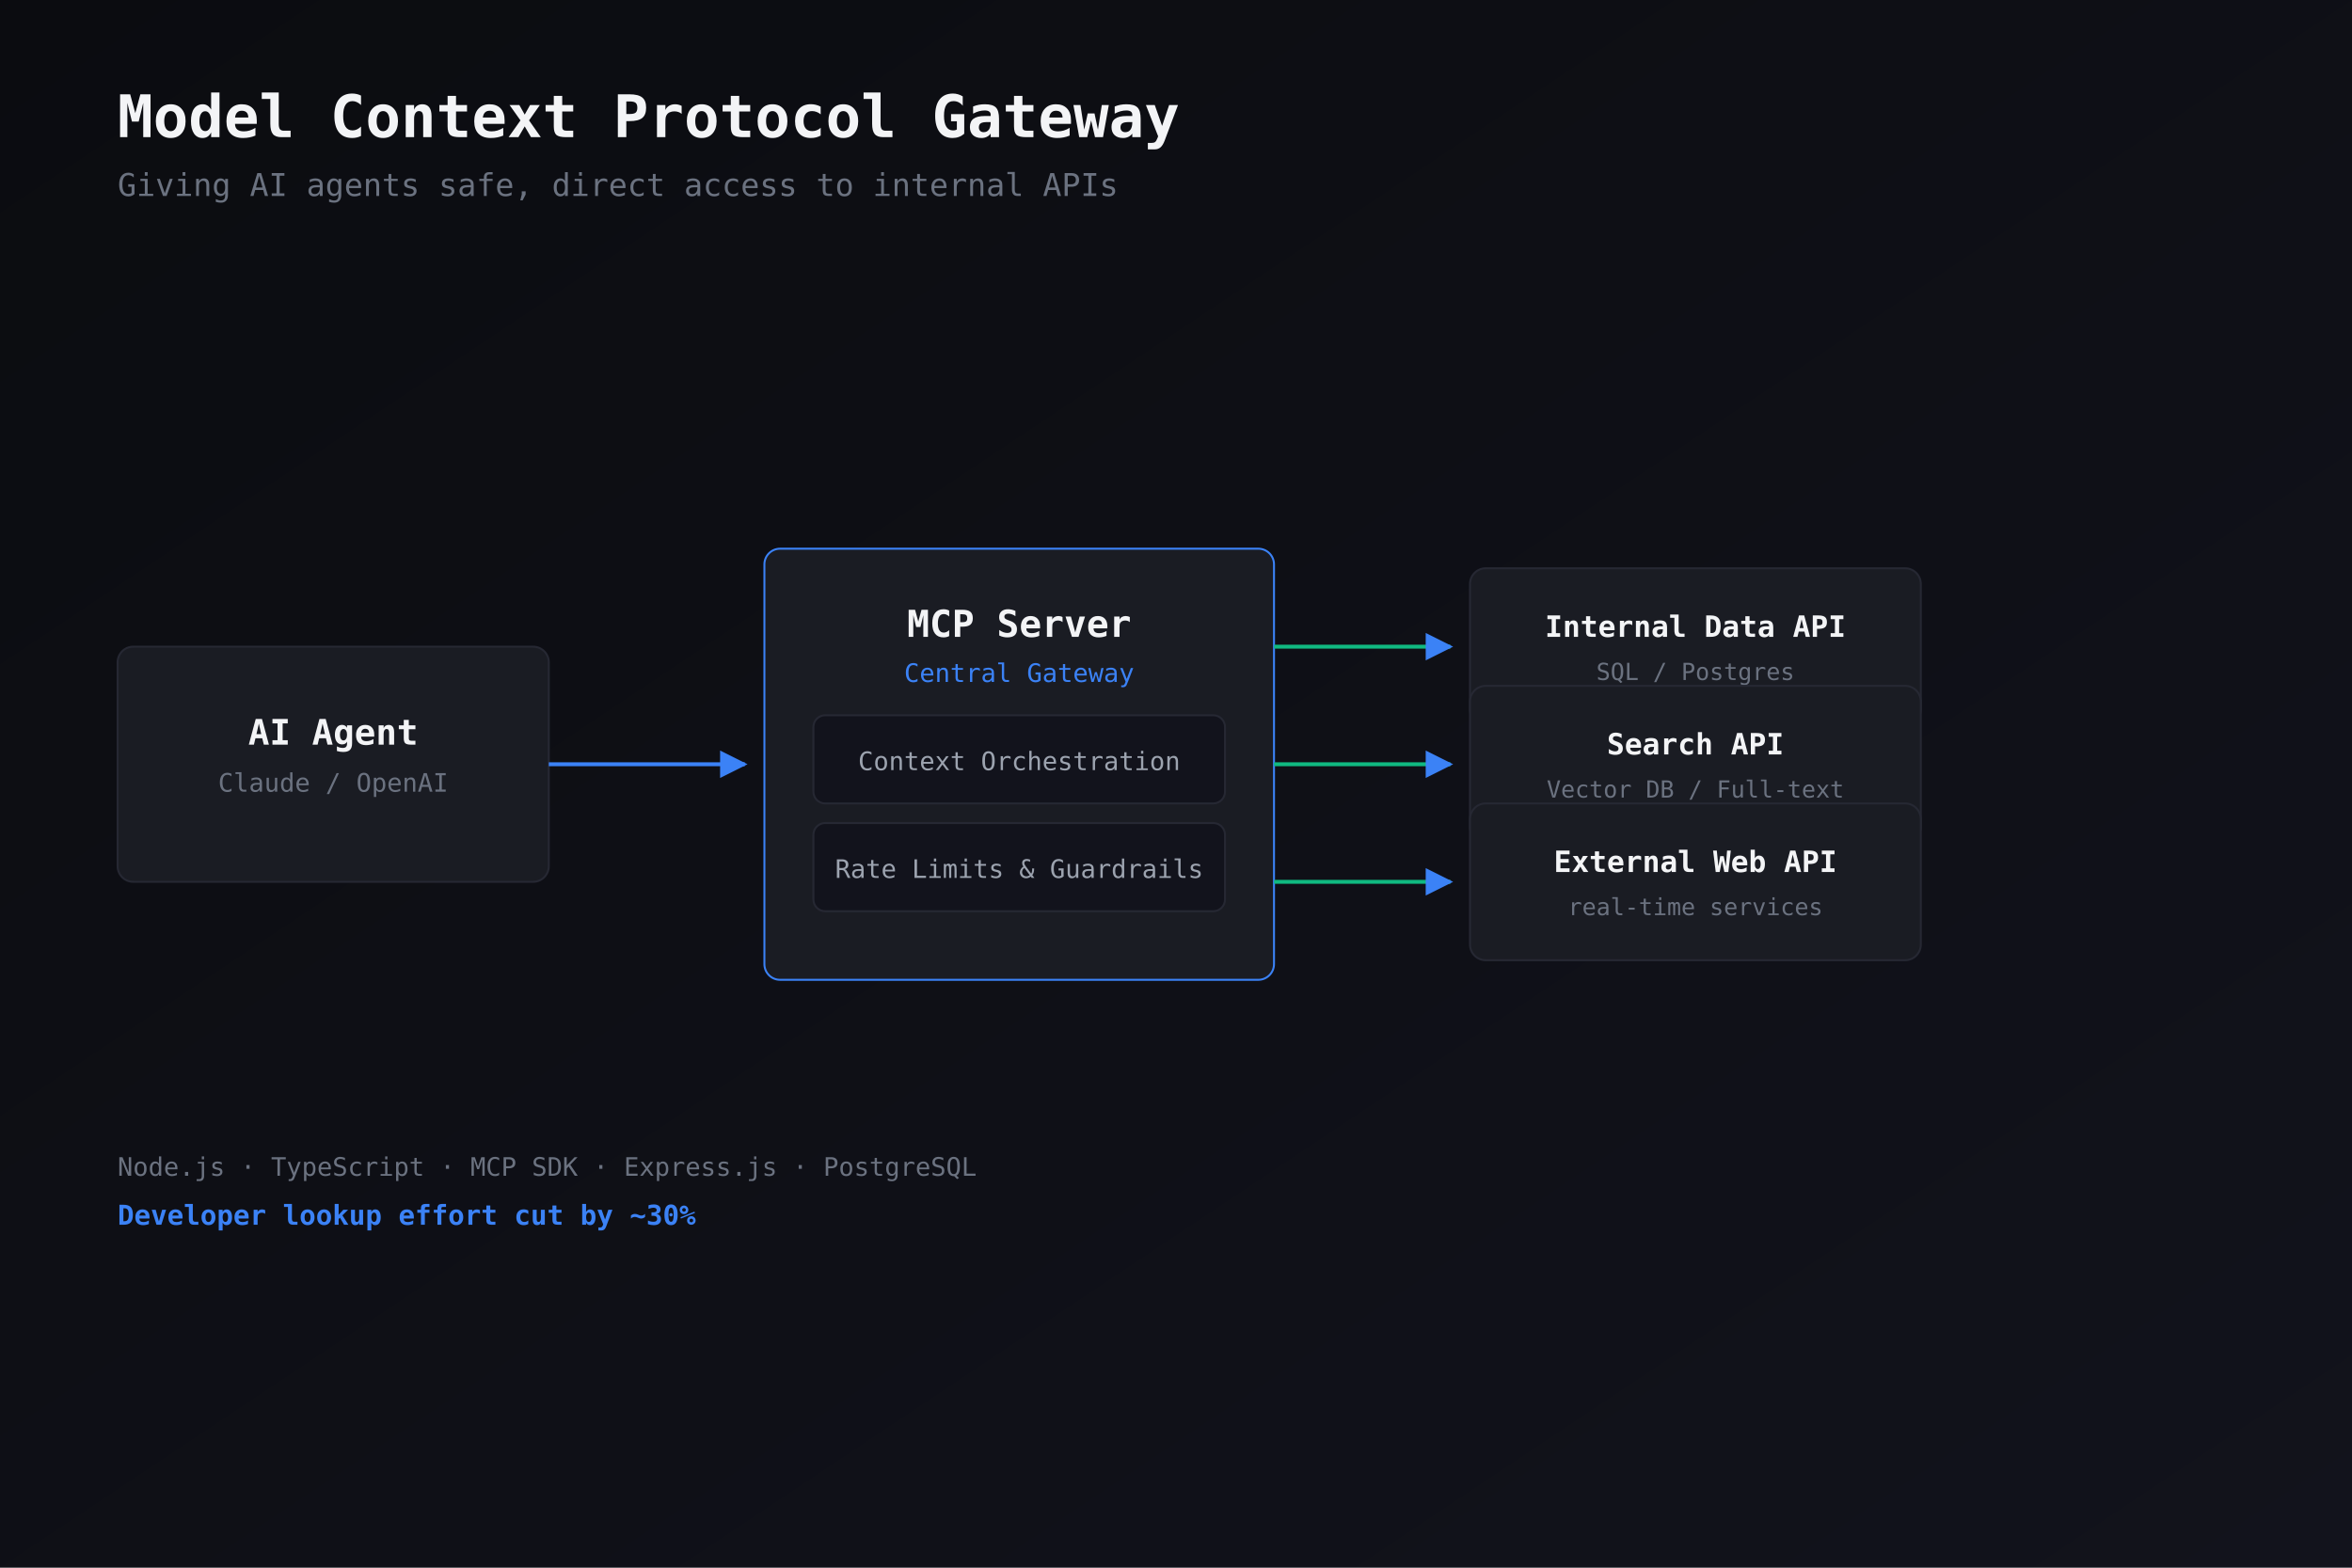
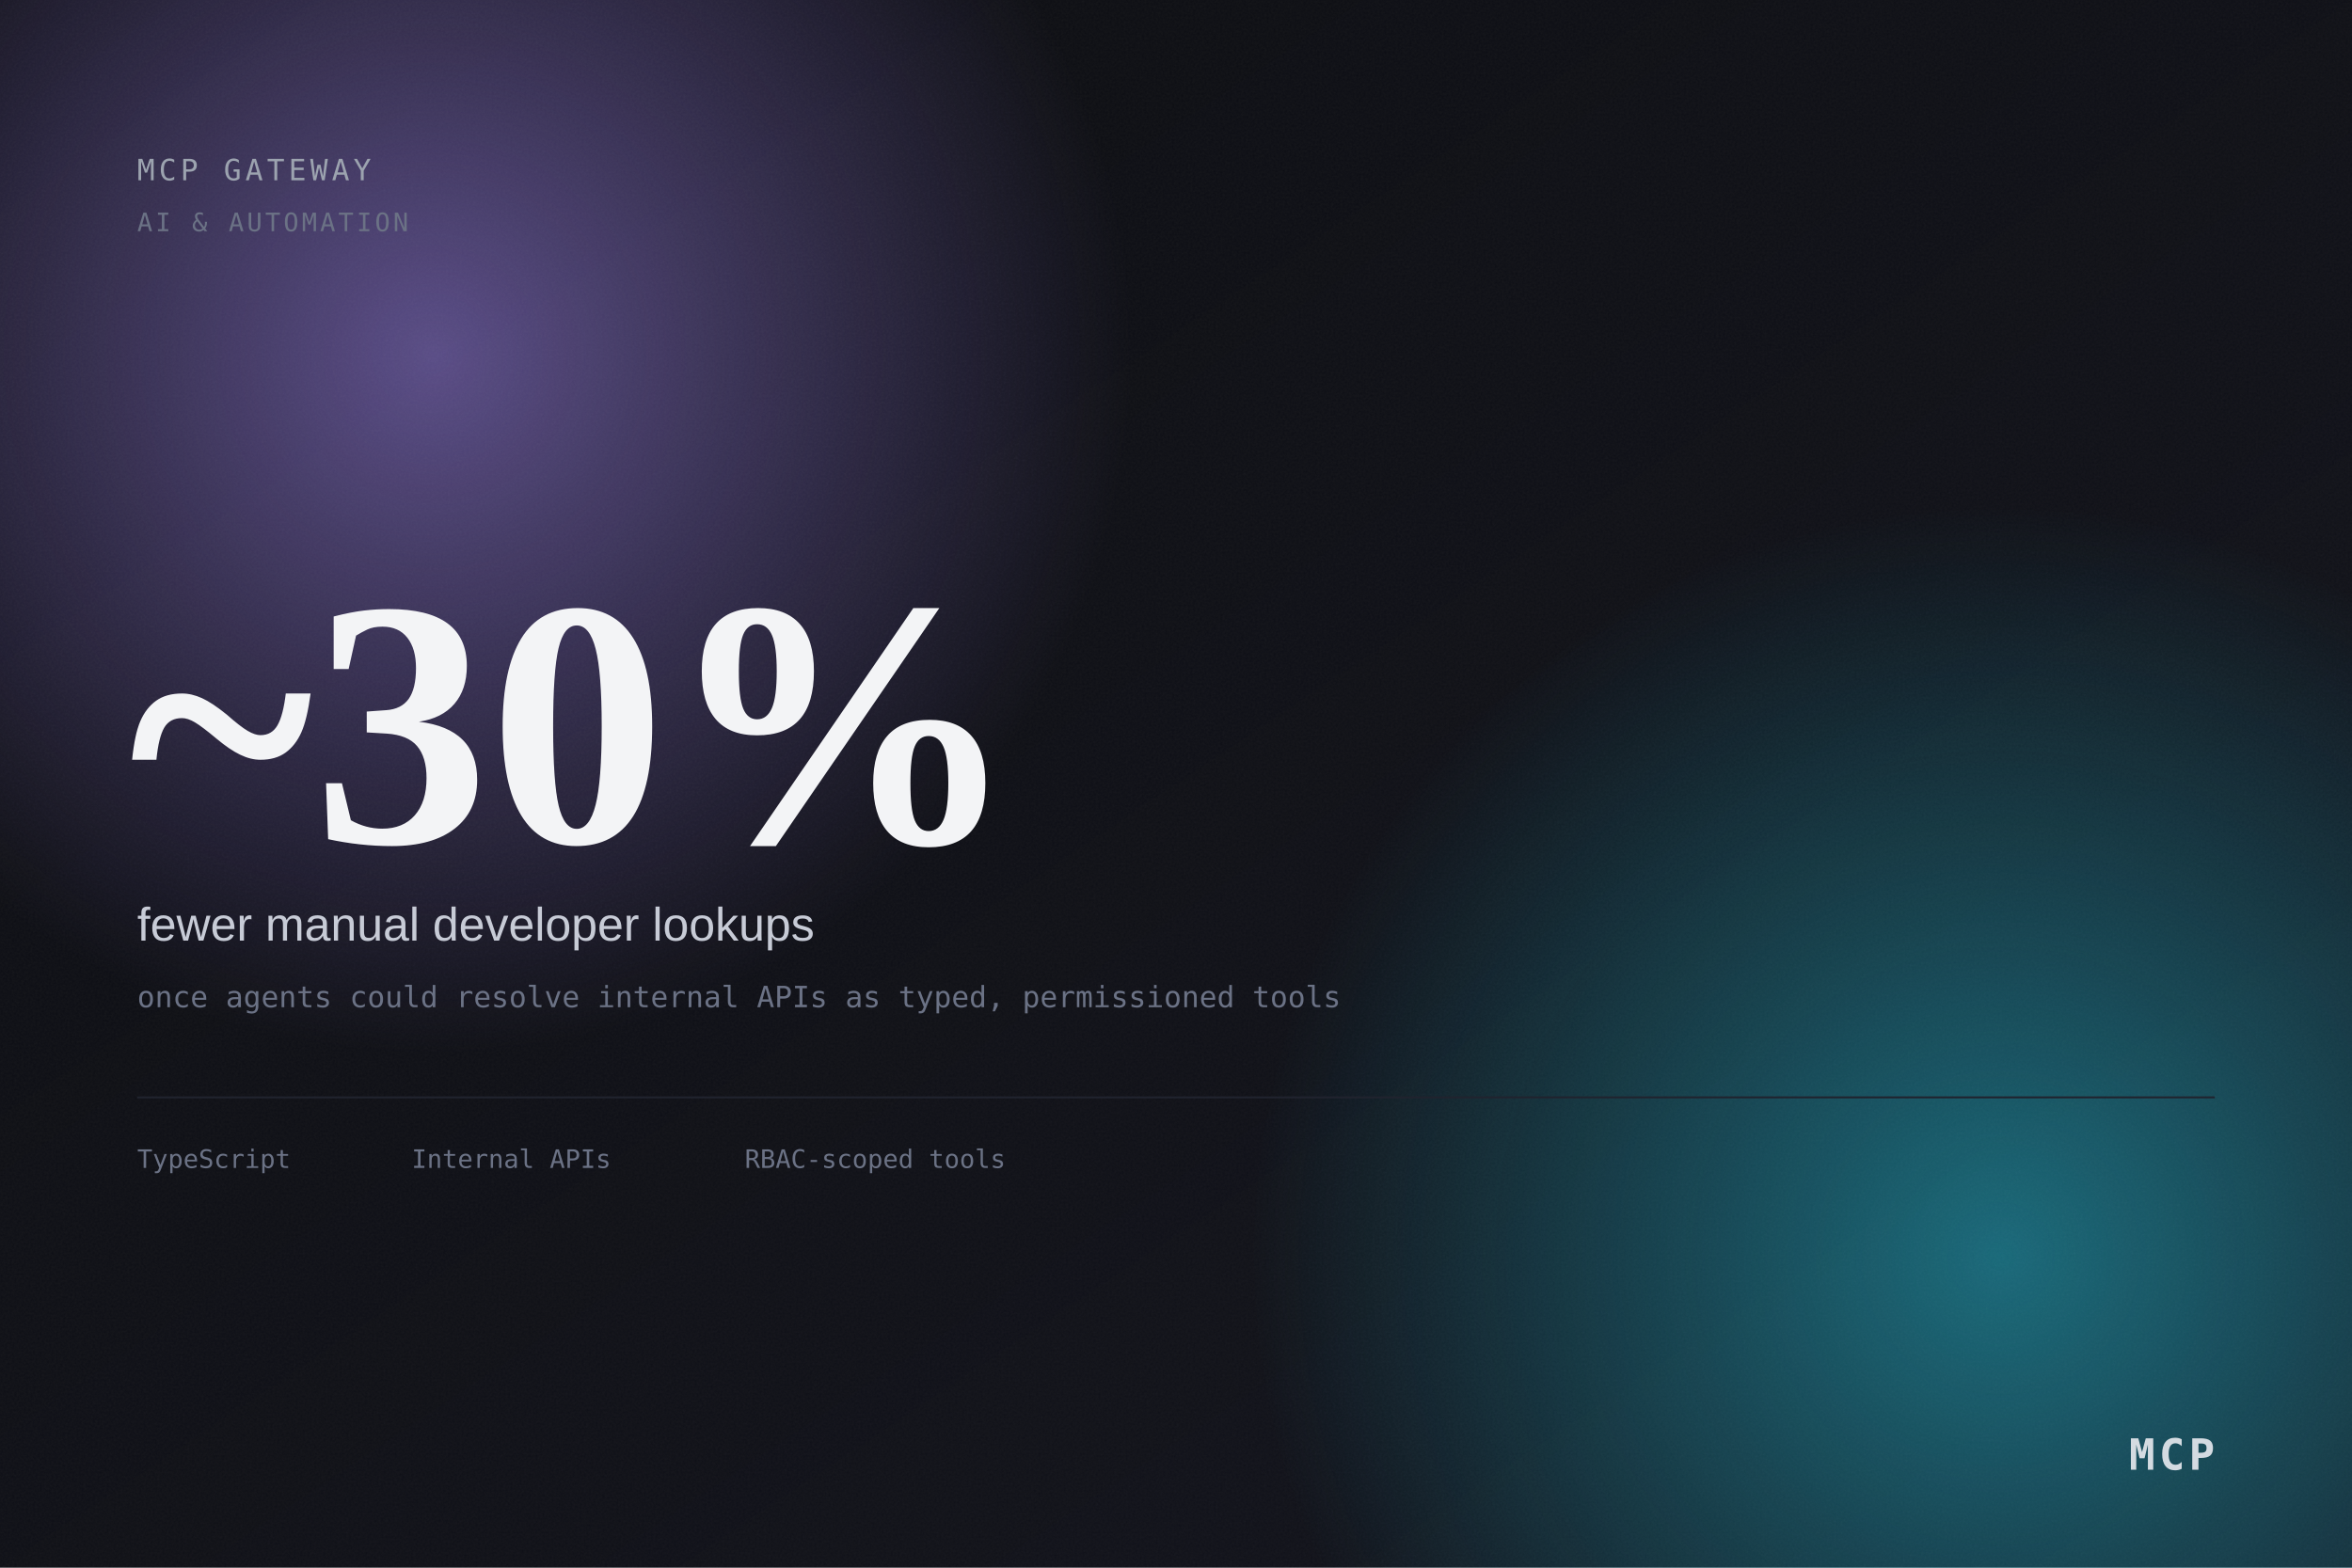
<svg xmlns="http://www.w3.org/2000/svg" viewBox="0 0 1200 800" font-family="JetBrains Mono, monospace">
  <defs>
-     <linearGradient id="bgM" x1="0" y1="0" x2="1" y2="1">
+     <linearGradient id="mcpBg" x1="0" y1="0" x2="1" y2="1">
      <stop offset="0%" stop-color="#0b0c10" />
      <stop offset="100%" stop-color="#12131c" />
    </linearGradient>
-     <marker id="arrM" viewBox="0 0 10 10" refX="9" refY="5" markerWidth="7" markerHeight="7" orient="auto-start-reverse">
-       <path d="M0,0 L10,5 L0,10 z" fill="#3b82f6" />
-     </marker>
+     <radialGradient id="mcpWashA" cx="50%" cy="50%" r="50%">
+       <stop offset="0%" stop-color="#a78bfa" stop-opacity="0.5" />
+       <stop offset="100%" stop-color="#a78bfa" stop-opacity="0" />
+     </radialGradient>
+     <radialGradient id="mcpWashB" cx="50%" cy="50%" r="50%">
+       <stop offset="0%" stop-color="#22d3ee" stop-opacity="0.45" />
+       <stop offset="100%" stop-color="#22d3ee" stop-opacity="0" />
+     </radialGradient>
+     <filter id="mcpGrain">
+       <feTurbulence type="fractalNoise" baseFrequency="0.85" numOctaves="2" stitchTiles="stitch" />
+       <feColorMatrix type="saturate" values="0" />
+     </filter>
  </defs>
-   <rect width="1200" height="800" fill="url(#bgM)" />
-   <text x="60" y="70" fill="#f3f4f6" font-size="30" font-weight="700">Model Context Protocol Gateway</text>
-   <text x="60" y="100" fill="#6b7280" font-size="16">Giving AI agents safe, direct access to internal APIs</text>
-   <rect x="60" y="330" width="220" height="120" rx="8" fill="#1a1c23" stroke="#262833" />
-   <text x="170" y="380" fill="#f3f4f6" font-size="18" text-anchor="middle" font-weight="600">AI Agent</text>
-   <text x="170" y="404" fill="#6b7280" font-size="13" text-anchor="middle">Claude / OpenAI</text>
-   <line x1="280" y1="390" x2="380" y2="390" stroke="#3b82f6" stroke-width="2" marker-end="url(#arrM)" />
-   <rect x="390" y="280" width="260" height="220" rx="8" fill="#1a1c23" stroke="#3b82f6" />
-   <text x="520" y="325" fill="#f3f4f6" font-size="19" text-anchor="middle" font-weight="600">MCP Server</text>
-   <text x="520" y="348" fill="#3b82f6" font-size="13" text-anchor="middle">Central Gateway</text>
-   <rect x="415" y="365" width="210" height="45" rx="6" fill="#12131c" stroke="#262833" />
-   <text x="520" y="393" fill="#9ca3af" font-size="13" text-anchor="middle">Context Orchestration</text>
-   <rect x="415" y="420" width="210" height="45" rx="6" fill="#12131c" stroke="#262833" />
-   <text x="520" y="448" fill="#9ca3af" font-size="13" text-anchor="middle">Rate Limits &amp; Guardrails</text>
-   <line x1="650" y1="330" x2="740" y2="330" stroke="#10b981" stroke-width="2" marker-end="url(#arrM)" />
-   <line x1="650" y1="390" x2="740" y2="390" stroke="#10b981" stroke-width="2" marker-end="url(#arrM)" />
-   <line x1="650" y1="450" x2="740" y2="450" stroke="#10b981" stroke-width="2" marker-end="url(#arrM)" />
-   <rect x="750" y="290" width="230" height="80" rx="8" fill="#1a1c23" stroke="#262833" />
-   <text x="865" y="325" fill="#f3f4f6" font-size="15" text-anchor="middle" font-weight="600">Internal Data API</text>
-   <text x="865" y="347" fill="#6b7280" font-size="12" text-anchor="middle">SQL / Postgres</text>
-   <rect x="750" y="350" width="230" height="80" rx="8" fill="#1a1c23" stroke="#262833" />
-   <text x="865" y="385" fill="#f3f4f6" font-size="15" text-anchor="middle" font-weight="600">Search API</text>
-   <text x="865" y="407" fill="#6b7280" font-size="12" text-anchor="middle">Vector DB / Full-text</text>
-   <rect x="750" y="410" width="230" height="80" rx="8" fill="#1a1c23" stroke="#262833" />
-   <text x="865" y="445" fill="#f3f4f6" font-size="15" text-anchor="middle" font-weight="600">External Web API</text>
-   <text x="865" y="467" fill="#6b7280" font-size="12" text-anchor="middle">real-time services</text>
-   <text x="60" y="600" fill="#6b7280" font-size="13">Node.js · TypeScript · MCP SDK · Express.js · PostgreSQL</text>
-   <text x="60" y="625" fill="#3b82f6" font-size="14" font-weight="600">Developer lookup effort cut by ~30%</text>
+   <rect width="1200" height="800" fill="url(#mcpBg)" />
+   <circle cx="220" cy="180" r="360" fill="url(#mcpWashA)" />
+   <circle cx="1020" cy="640" r="380" fill="url(#mcpWashB)" />
+   <rect width="1200" height="800" filter="url(#mcpGrain)" opacity="0.05" />
+   <text x="70" y="92" fill="#9ca3af" font-size="15" letter-spacing="2">MCP GATEWAY</text>
+   <text x="70" y="118" fill="#6b7285" font-size="13" letter-spacing="1.5">AI &amp; AUTOMATION</text>
+   <text x="66" y="430" fill="#f3f4f6" font-size="180" font-weight="700" font-family="Georgia, 'Times New Roman', serif">~30%</text>
+   <text x="70" y="480" fill="#c7cbd6" font-size="24" font-family="Arial, sans-serif">fewer manual developer lookups</text>
+   <text x="70" y="514" fill="#6b7285" font-size="15">once agents could resolve internal APIs as typed, permissioned tools</text>
+   <line x1="70" y1="560" x2="1130" y2="560" stroke="#20232e" />
+   <text x="70" y="596" fill="#6b7285" font-size="13">TypeScript</text>
+   <text x="210" y="596" fill="#6b7285" font-size="13">Internal APIs</text>
+   <text x="380" y="596" fill="#6b7285" font-size="13">RBAC-scoped tools</text>
+   <text x="1130" y="750" fill="#e8eaf0" opacity="0.9" font-size="22" font-weight="700" text-anchor="end" letter-spacing="2">MCP</text>
</svg>
